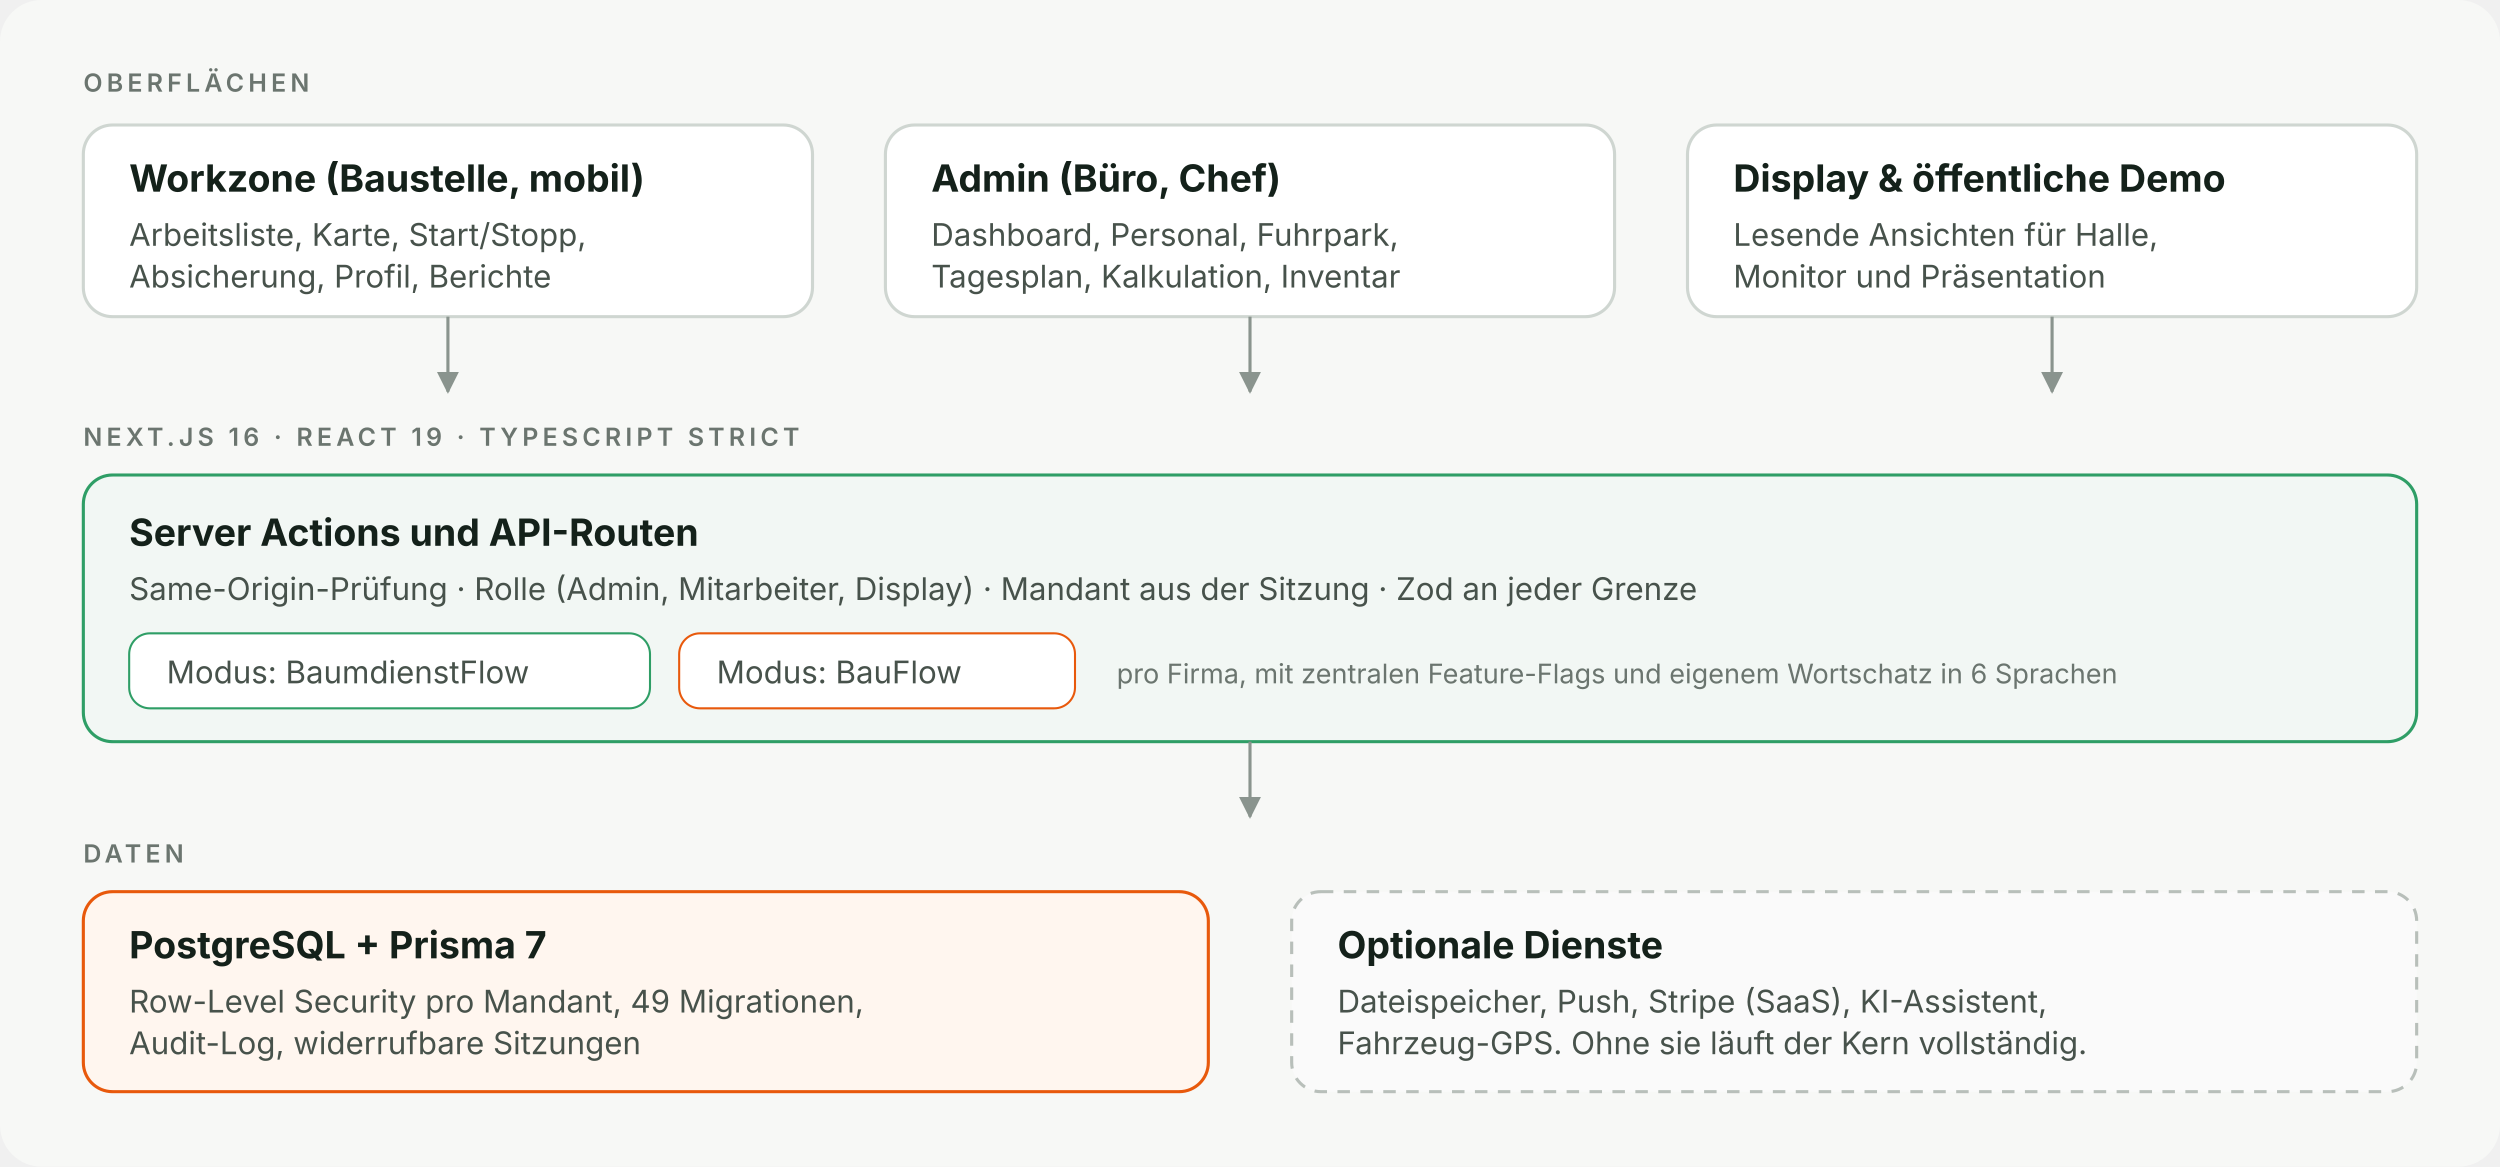
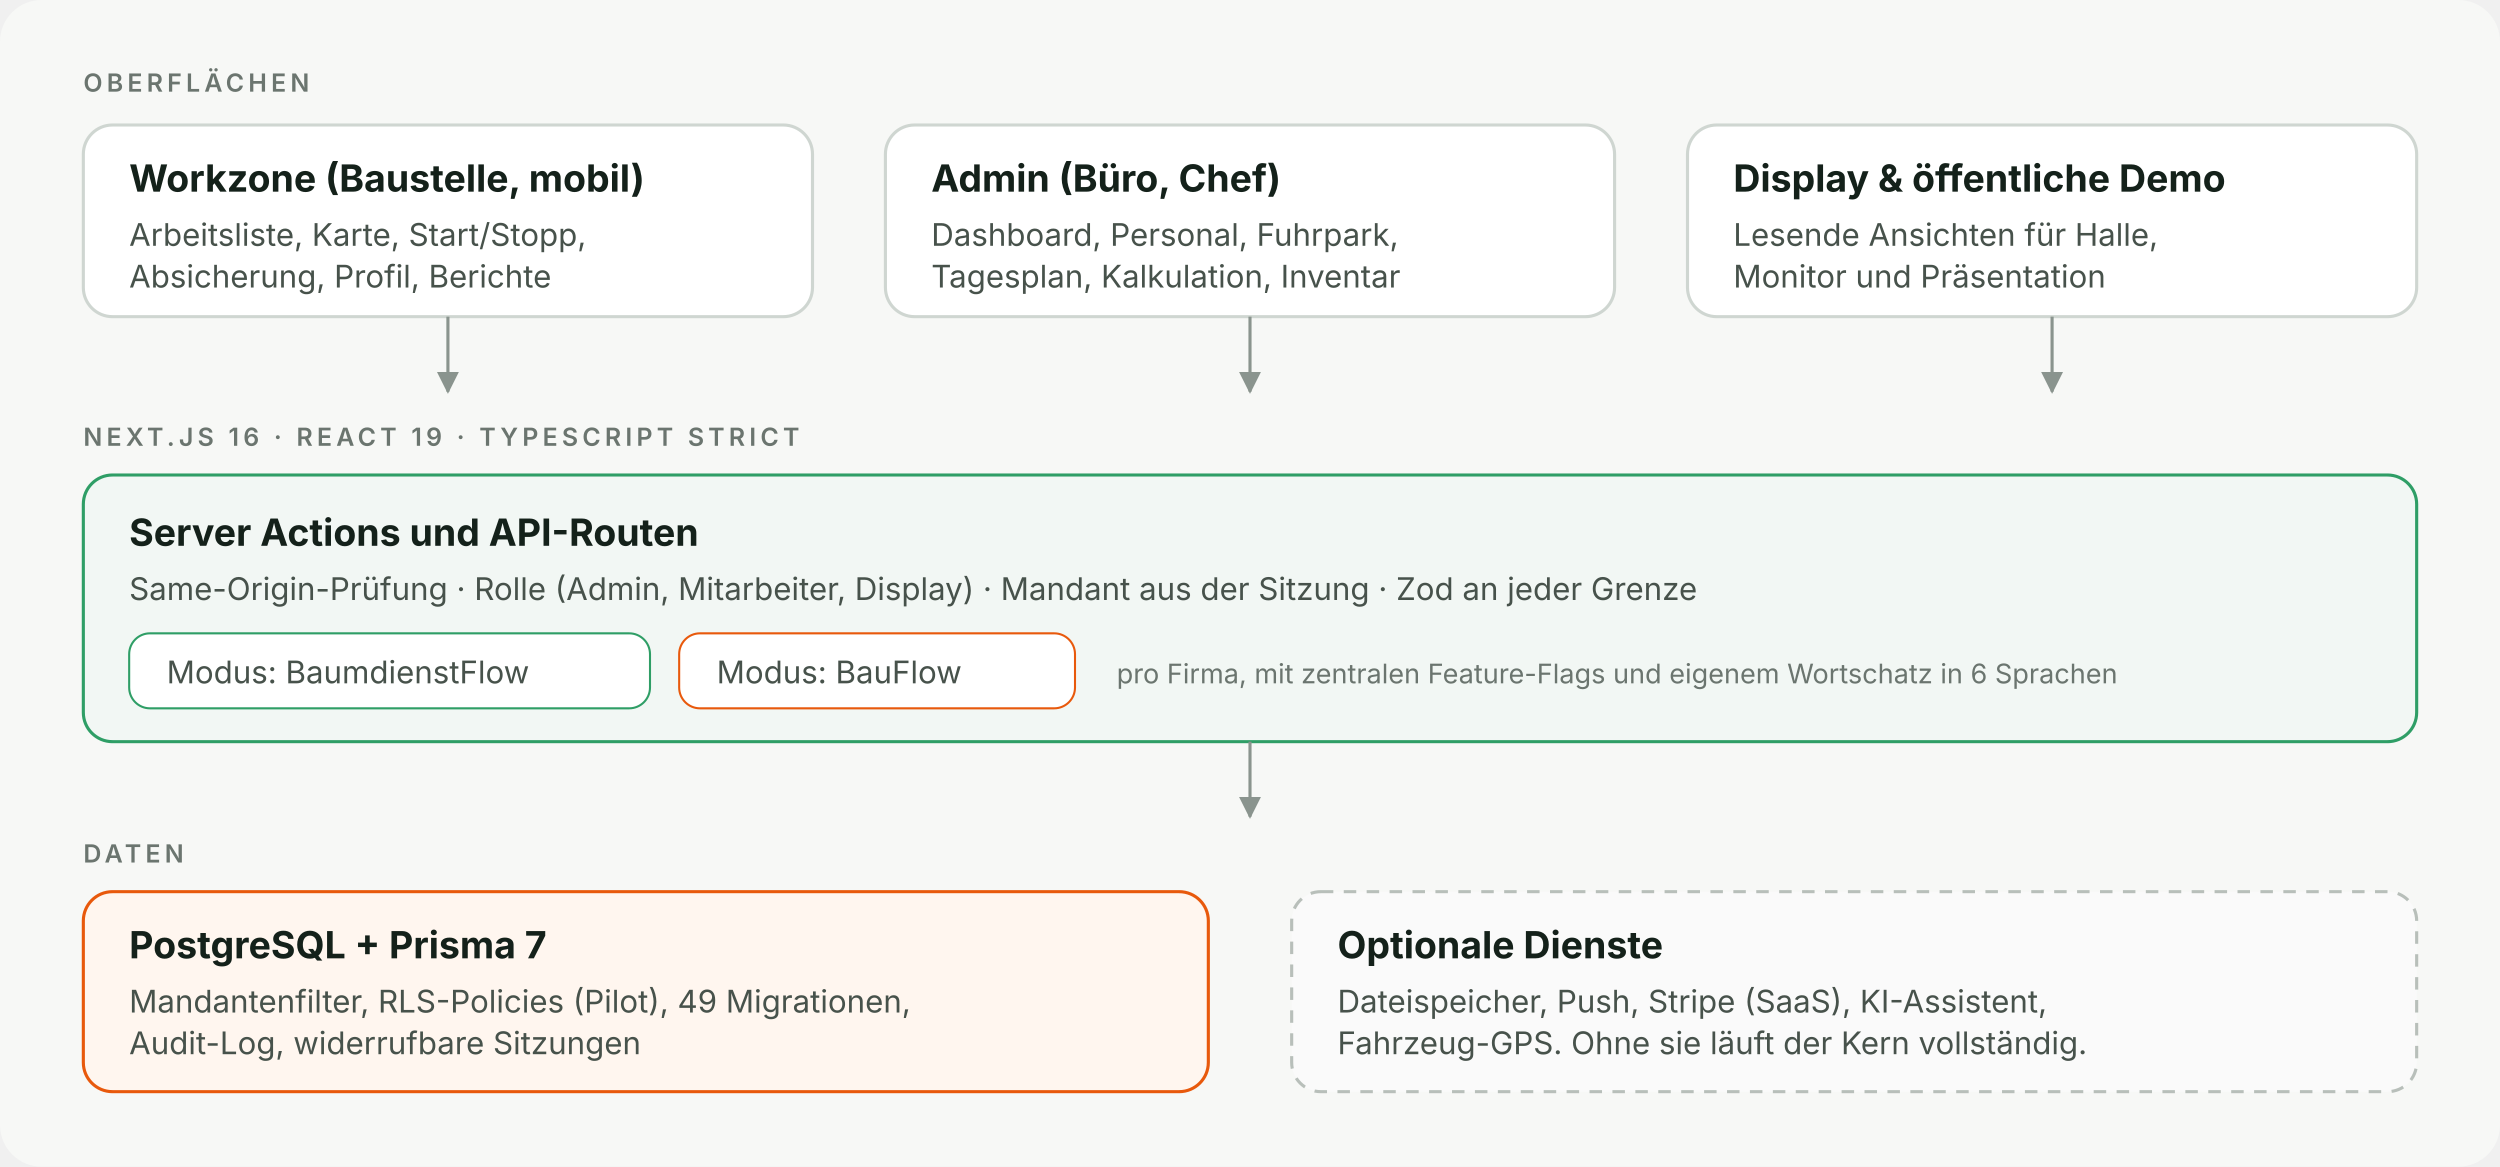
<svg xmlns="http://www.w3.org/2000/svg" viewBox="0 0 1200 560" role="img" aria-labelledby="t d">
  <style>
    .box{fill:#ffffff;stroke:#cfd6d1;stroke-width:1.5}
    .accent{fill:#f2f7f4;stroke:#2f9e66;stroke-width:1.5}
    .warm{fill:#fff6ef;stroke:#e8590c;stroke-width:1.5}
    .opt{fill:#fafafa;stroke:#b8bfba;stroke-width:1.5;stroke-dasharray:6 5}
    .h{font:700 18px Inter,Segoe UI,Helvetica,Arial,sans-serif;fill:#14211a}
    .t{font:15px Inter,Segoe UI,Helvetica,Arial,sans-serif;fill:#47524b}
    .s{font:13px Inter,Segoe UI,Helvetica,Arial,sans-serif;fill:#6b756f}
    .cap{font:600 12px Inter,Segoe UI,Helvetica,Arial,sans-serif;letter-spacing:2px;fill:#6b756f}
    .line{stroke:#8a948e;stroke-width:1.5;fill:none;marker-end:url(#a)}
  </style>
  <defs>
    <marker id="a" viewBox="0 0 10 10" refX="9" refY="5" markerWidth="7" markerHeight="7" orient="auto">
      <path d="M0 0L10 5L0 10z" fill="#8a948e" />
    </marker>
  </defs>
  <rect width="1200" height="560" rx="20" fill="#f7f8f6" />
  <text x="40" y="44" class="cap">OBERFLÄCHEN</text>
  <rect x="40" y="60" width="350" height="92" rx="14" class="box" />
  <text x="62" y="92" class="h">Workzone (Baustelle, mobil)</text>
  <text x="62" y="118" class="t">Arbeitsliste, Karte, Start/Stopp,</text>
  <text x="62" y="138" class="t">Absicherung, Profil, Berichte</text>
  <rect x="425" y="60" width="350" height="92" rx="14" class="box" />
  <text x="447" y="92" class="h">Admin (Büro, Chef)</text>
  <text x="447" y="118" class="t">Dashboard, Personal, Fuhrpark,</text>
  <text x="447" y="138" class="t">Tagesplan, Kalkulation, Inventar</text>
  <rect x="810" y="60" width="350" height="92" rx="14" class="box" />
  <text x="832" y="92" class="h">Display &amp; öffentliche Demo</text>
  <text x="832" y="118" class="t">Lesende Ansichten für Halle,</text>
  <text x="832" y="138" class="t">Monitor und Präsentation</text>
  <path d="M215 152v36" class="line" />
  <path d="M600 152v36" class="line" />
  <path d="M985 152v36" class="line" />
  <text x="40" y="214" class="cap">NEXT.JS 16 · REACT 19 · TYPESCRIPT STRICT</text>
  <rect x="40" y="228" width="1120" height="128" rx="14" class="accent" />
  <text x="62" y="262" class="h">Server Actions und API-Routen</text>
  <text x="62" y="288" class="t">Same-Origin-Prüfung · Rolle (Admin, Mitarbeiter, Display) · Mandant aus der Sitzung · Zod an jeder Grenze</text>
  <rect x="62" y="304" width="250" height="36" rx="10" fill="#ffffff" stroke="#2f9e66" />
  <text x="80" y="328" class="t">Modus: BaumdienstFlow</text>
  <rect x="326" y="304" width="190" height="36" rx="10" fill="#ffffff" stroke="#e8590c" />
  <text x="344" y="328" class="t">Modus: BauFlow</text>
  <text x="536" y="328" class="s">pro Firma, mit zentralen Feature-Flags und eigenem Wortschatz in 6 Sprachen</text>
  <path d="M600 356v36" class="line" />
  <text x="40" y="414" class="cap">DATEN</text>
  <rect x="40" y="428" width="540" height="96" rx="14" class="warm" />
  <text x="62" y="460" class="h">PostgreSQL + Prisma 7</text>
-   <text x="62" y="486" class="t">Row-Level Security pro Mandant, 49 Migrationen,</text>
+   <text x="62" y="486" class="t">Mandantenfilter, RLS-Policies (Pilot), 49 Migrationen,</text>
  <text x="62" y="506" class="t">Audit-Log, widerrufbare Sitzungen</text>
  <rect x="620" y="428" width="540" height="96" rx="14" class="opt" />
  <text x="642" y="460" class="h">Optionale Dienste</text>
  <text x="642" y="486" class="t">Dateispeicher, Push, Stripe (SaaS), KI-Assistent,</text>
  <text x="642" y="506" class="t">Fahrzeug-GPS. Ohne sie läuft der Kern vollständig.</text>
</svg>
